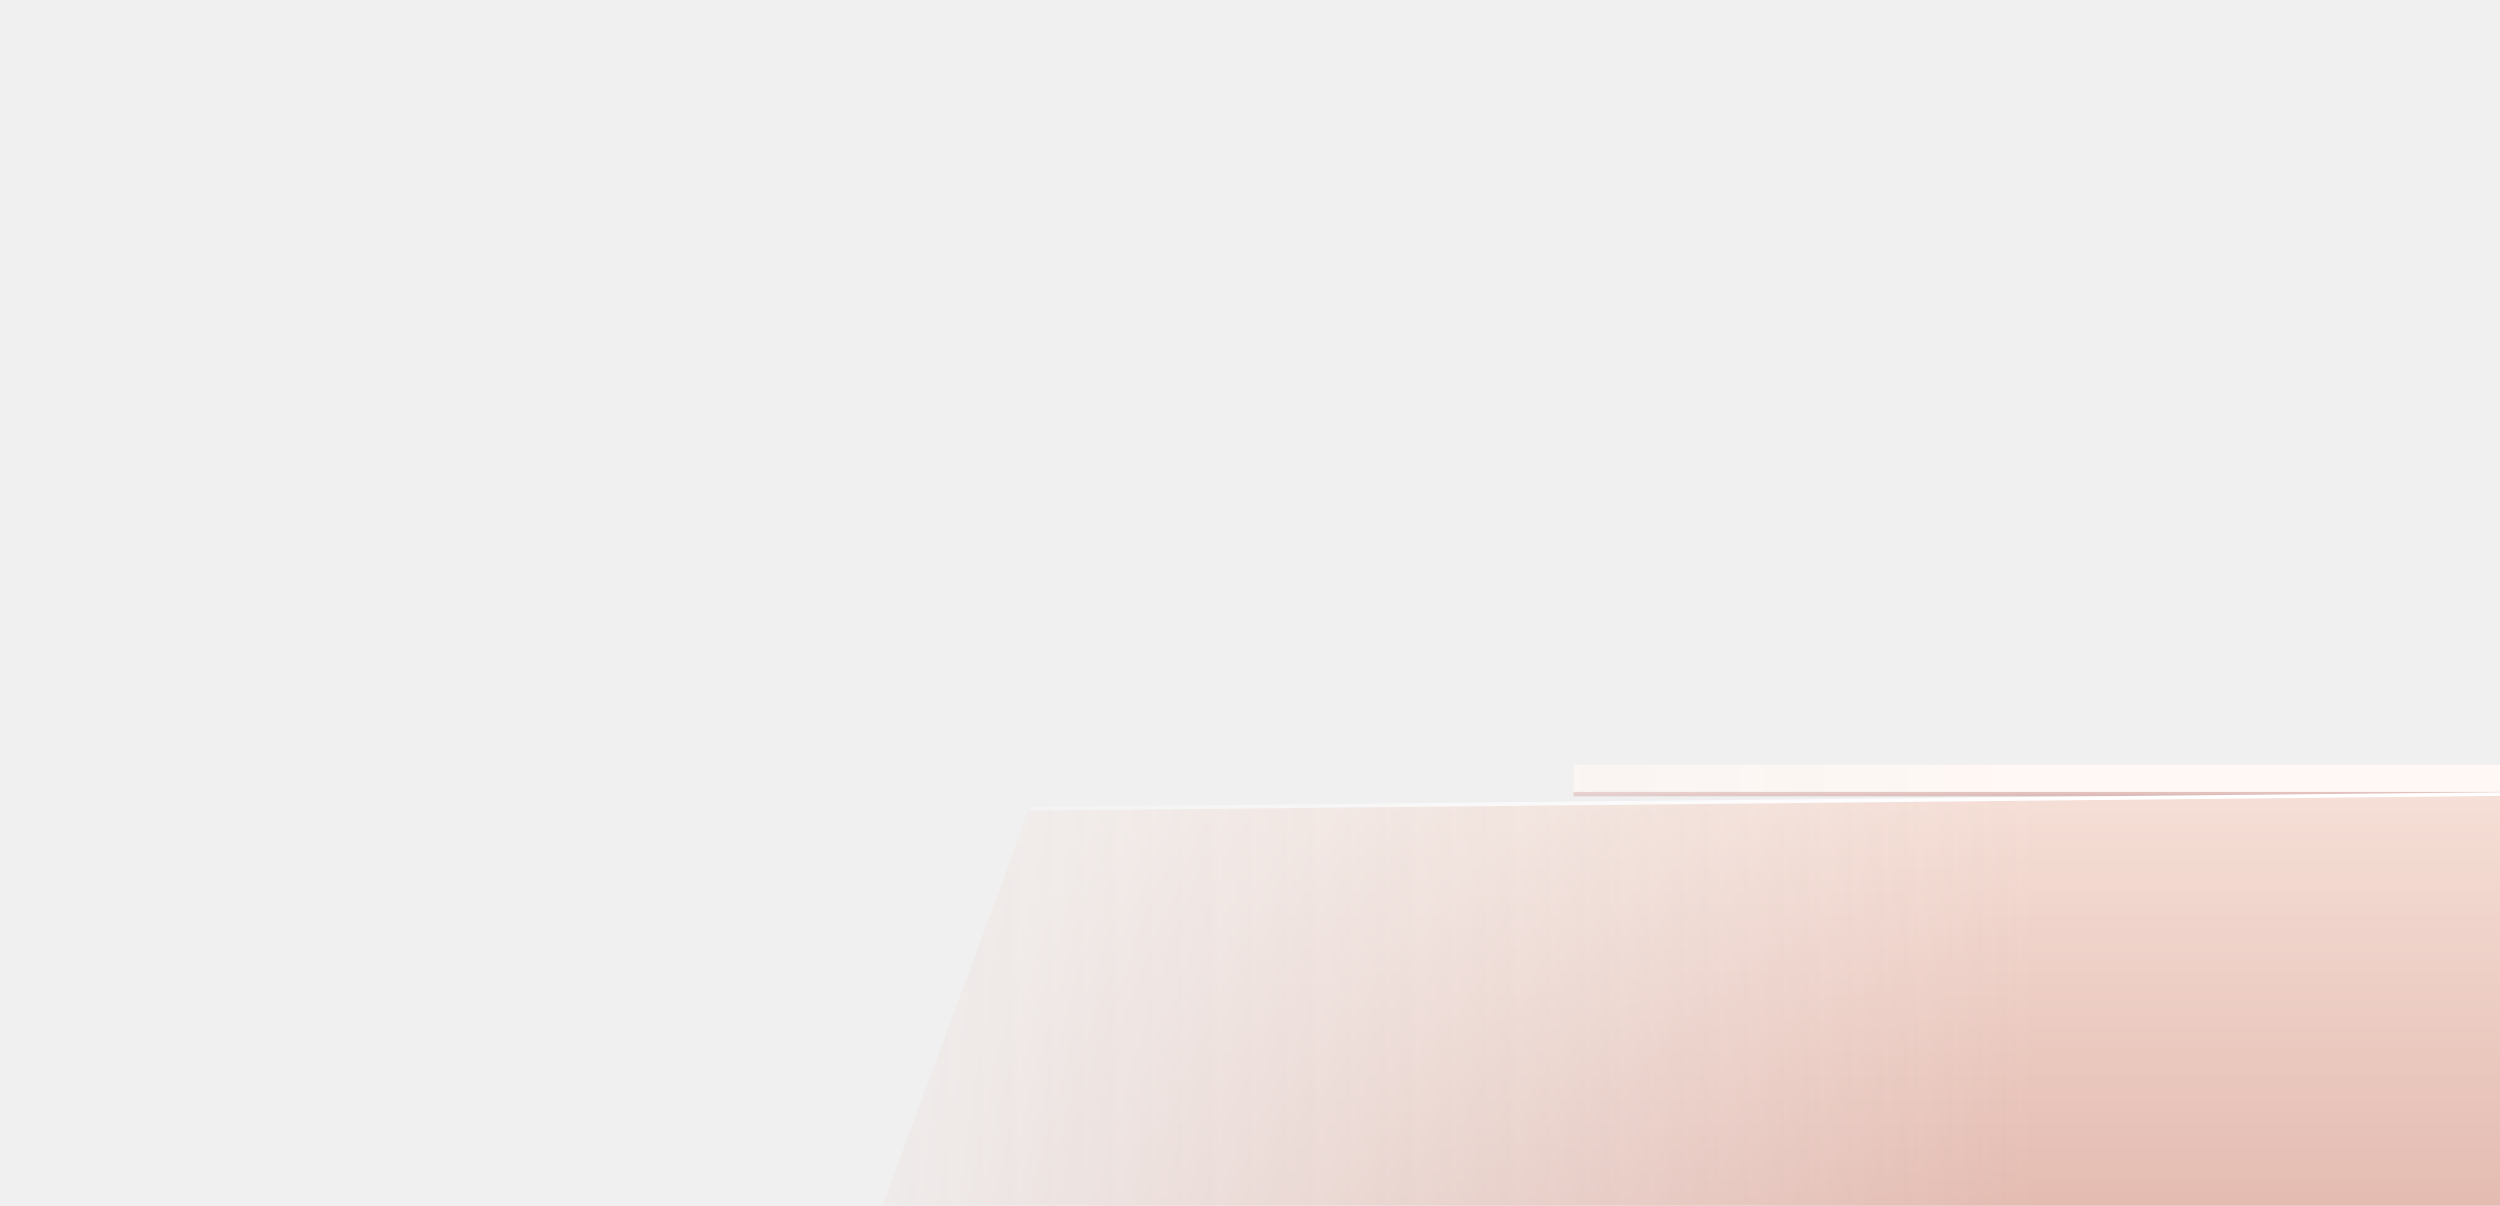
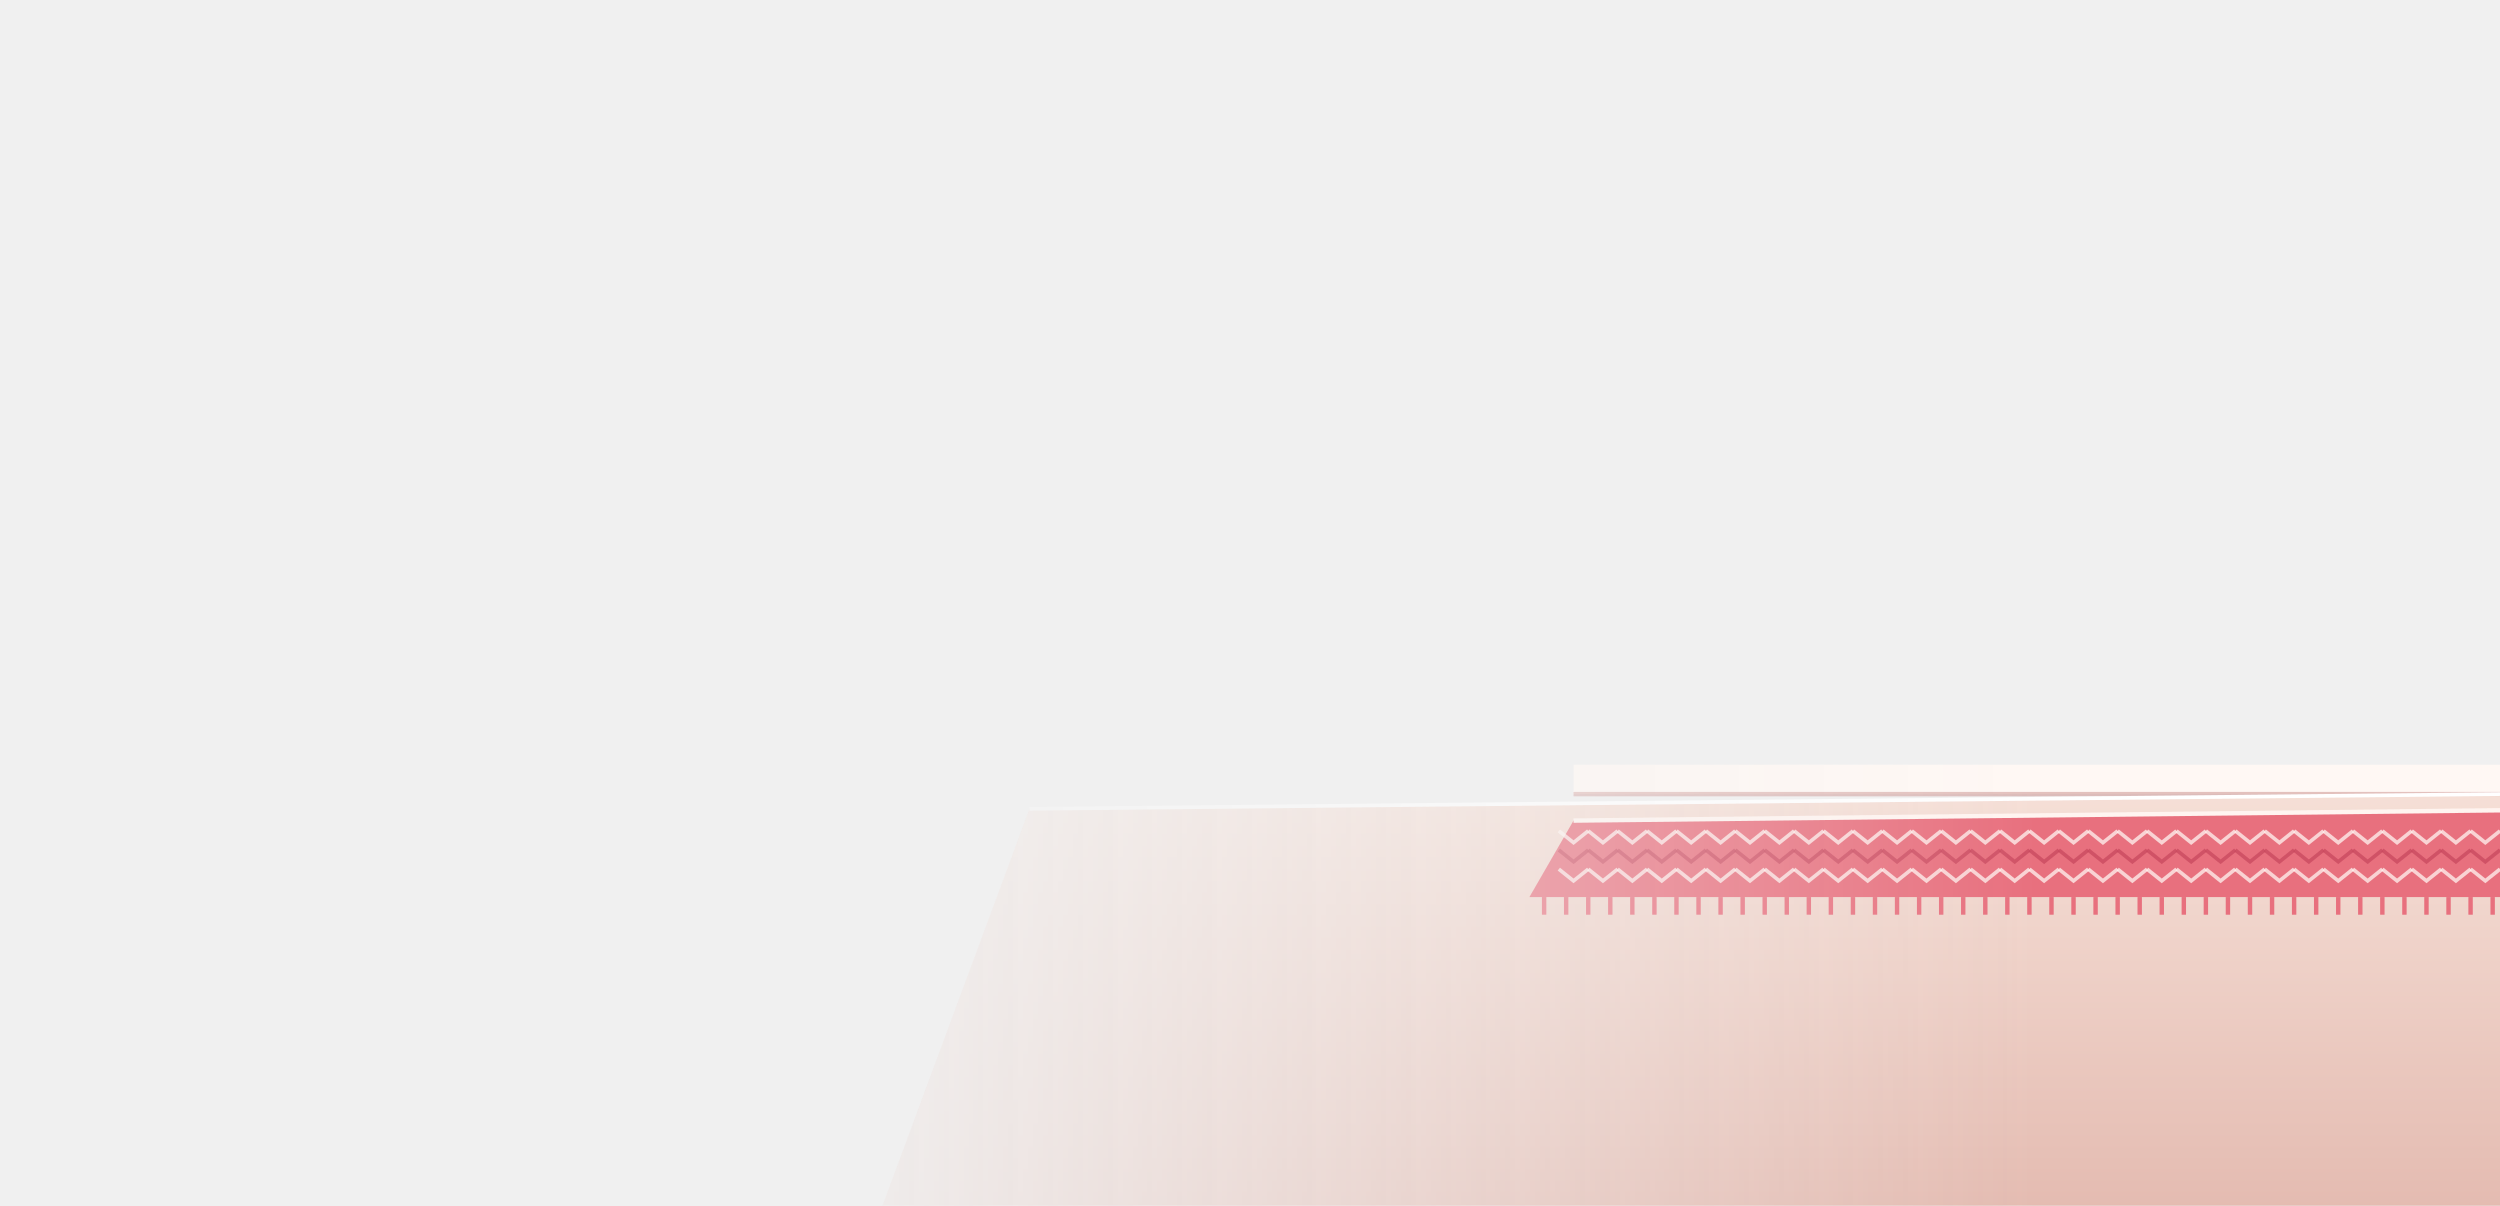
<svg xmlns="http://www.w3.org/2000/svg" viewBox="0 0 340 164" preserveAspectRatio="xMidYMax slice">
  <defs>
    <filter id="b" x="-50%" y="-50%" width="200%" height="200%">
      <feGaussianBlur stdDeviation="2.4" />
    </filter>
    <filter id="bb" x="-50%" y="-50%" width="200%" height="200%">
      <feGaussianBlur stdDeviation="6" />
    </filter>
    <filter id="b1" x="-50%" y="-50%" width="200%" height="200%">
      <feGaussianBlur stdDeviation="0.9" />
    </filter>
    <linearGradient id="fm" x1="0" x2="1">
      <stop offset=".34" stop-color="#fff" stop-opacity=".06" />
      <stop offset=".74" stop-color="#fff" />
    </linearGradient>
    <mask id="k">
      <rect x="-20" y="-20" width="400" height="220" fill="url(#fm)" />
    </mask>
    <linearGradient id="tbl" x1="0" y1="0" x2="0" y2="1">
      <stop offset="0" stop-color="#F6DCD2" stop-opacity="1" />
      <stop offset="1" stop-color="#E2B2A6" stop-opacity="1" />
    </linearGradient>
    <linearGradient id="cup" x1="0" y1="0" x2="1" y2="0">
      <stop offset="0" stop-color="#FFFFFF" stop-opacity="1" />
      <stop offset="1" stop-color="#E8C8C0" stop-opacity="1" />
    </linearGradient>
    <linearGradient id="tea" x1="0" y1="0" x2="0" y2="1">
      <stop offset="0" stop-color="#C8742E" stop-opacity="1" />
      <stop offset="1" stop-color="#8A4416" stop-opacity="1" />
    </linearGradient>
    <linearGradient id="ctn" x1="0" y1="0" x2="1" y2="0">
      <stop offset="0" stop-color="#E87A88" stop-opacity="1" />
      <stop offset="0.6" stop-color="#D25C6E" stop-opacity="1" />
      <stop offset="1" stop-color="#B8485C" stop-opacity="1" />
    </linearGradient>
  </defs>
  <g mask="url(#k)">
    <path d="M214 104 H342 V108 H214Z" fill="#FFF8F4" />
    <path d="M214 108 H342" stroke="#C98A86" stroke-opacity=".5" stroke-width=".6" />
    <path d="M140 110 L340 108 L340 164 L120 164Z" fill="url(#tbl)" fill-opacity=".85" />
    <path d="M140 110 L340 108" stroke="#FFFFFF" stroke-width=".5" />
+     <path d="M214 111.6 L340 110.2 L340 122 L208 122Z" fill="#E8707E" />
+     <path d="M212 113 l2 1.6 l2 -1.6" stroke="#FFF4F0" stroke-opacity=".75" stroke-width=".5" fill="none" />
+     <path d="M216 113 l2 1.6 l2 -1.6" stroke="#FFF4F0" stroke-opacity=".75" stroke-width=".5" fill="none" />
+     <path d="M220 113 l2 1.6 l2 -1.6" stroke="#FFF4F0" stroke-opacity=".75" stroke-width=".5" fill="none" />
+     <path d="M224 113 l2 1.6 l2 -1.6" stroke="#FFF4F0" stroke-opacity=".75" stroke-width=".5" fill="none" />
+     <path d="M228 113 l2 1.6 l2 -1.6" stroke="#FFF4F0" stroke-opacity=".75" stroke-width=".5" fill="none" />
+     <path d="M232 113 l2 1.6 l2 -1.6" stroke="#FFF4F0" stroke-opacity=".75" stroke-width=".5" fill="none" />
+     <path d="M236 113 l2 1.6 l2 -1.6" stroke="#FFF4F0" stroke-opacity=".75" stroke-width=".5" fill="none" />
+     <path d="M240 113 l2 1.6 l2 -1.6" stroke="#FFF4F0" stroke-opacity=".75" stroke-width=".5" fill="none" />
+     <path d="M244 113 l2 1.6 l2 -1.6" stroke="#FFF4F0" stroke-opacity=".75" stroke-width=".5" fill="none" />
+     <path d="M248 113 l2 1.6 l2 -1.6" stroke="#FFF4F0" stroke-opacity=".75" stroke-width=".5" fill="none" />
+     <path d="M252 113 l2 1.6 l2 -1.6" stroke="#FFF4F0" stroke-opacity=".75" stroke-width=".5" fill="none" />
+     <path d="M256 113 l2 1.6 l2 -1.6" stroke="#FFF4F0" stroke-opacity=".75" stroke-width=".5" fill="none" />
+     <path d="M260 113 l2 1.6 l2 -1.6" stroke="#FFF4F0" stroke-opacity=".75" stroke-width=".5" fill="none" />
+     <path d="M264 113 l2 1.6 l2 -1.6" stroke="#FFF4F0" stroke-opacity=".75" stroke-width=".5" fill="none" />
+     <path d="M268 113 l2 1.6 l2 -1.6" stroke="#FFF4F0" stroke-opacity=".75" stroke-width=".5" fill="none" />
+     <path d="M272 113 l2 1.6 l2 -1.6" stroke="#FFF4F0" stroke-opacity=".75" stroke-width=".5" fill="none" />
+     <path d="M276 113 l2 1.6 l2 -1.6" stroke="#FFF4F0" stroke-opacity=".75" stroke-width=".5" fill="none" />
+     <path d="M280 113 l2 1.6 l2 -1.6" stroke="#FFF4F0" stroke-opacity=".75" stroke-width=".5" fill="none" />
+     <path d="M284 113 l2 1.6 l2 -1.6" stroke="#FFF4F0" stroke-opacity=".75" stroke-width=".5" fill="none" />
+     <path d="M288 113 l2 1.6 l2 -1.6" stroke="#FFF4F0" stroke-opacity=".75" stroke-width=".5" fill="none" />
+     <path d="M292 113 l2 1.6 l2 -1.6" stroke="#FFF4F0" stroke-opacity=".75" stroke-width=".5" fill="none" />
+     <path d="M296 113 l2 1.6 l2 -1.6" stroke="#FFF4F0" stroke-opacity=".75" stroke-width=".5" fill="none" />
+     <path d="M300 113 l2 1.6 l2 -1.6" stroke="#FFF4F0" stroke-opacity=".75" stroke-width=".5" fill="none" />
+     <path d="M304 113 l2 1.6 l2 -1.6" stroke="#FFF4F0" stroke-opacity=".75" stroke-width=".5" fill="none" />
+     <path d="M308 113 l2 1.6 l2 -1.6" stroke="#FFF4F0" stroke-opacity=".75" stroke-width=".5" fill="none" />
+     <path d="M312 113 l2 1.6 l2 -1.6" stroke="#FFF4F0" stroke-opacity=".75" stroke-width=".5" fill="none" />
+     <path d="M316 113 l2 1.6 l2 -1.6" stroke="#FFF4F0" stroke-opacity=".75" stroke-width=".5" fill="none" />
+     <path d="M320 113 l2 1.6 l2 -1.6" stroke="#FFF4F0" stroke-opacity=".75" stroke-width=".5" fill="none" />
+     <path d="M324 113 l2 1.6 l2 -1.6" stroke="#FFF4F0" stroke-opacity=".75" stroke-width=".5" fill="none" />
+     <path d="M328 113 l2 1.6 l2 -1.6" stroke="#FFF4F0" stroke-opacity=".75" stroke-width=".5" fill="none" />
+     <path d="M332 113 l2 1.6 l2 -1.6" stroke="#FFF4F0" stroke-opacity=".75" stroke-width=".5" fill="none" />
+     <path d="M336 113 l2 1.6 l2 -1.6" stroke="#FFF4F0" stroke-opacity=".75" stroke-width=".5" fill="none" />
+     <path d="M212 115.6 l2 1.6 l2 -1.6" stroke="#C8485E" stroke-opacity=".75" stroke-width=".5" fill="none" />
+     <path d="M216 115.6 l2 1.6 l2 -1.6" stroke="#C8485E" stroke-opacity=".75" stroke-width=".5" fill="none" />
+     <path d="M220 115.6 l2 1.6 l2 -1.6" stroke="#C8485E" stroke-opacity=".75" stroke-width=".5" fill="none" />
+     <path d="M224 115.6 l2 1.6 l2 -1.6" stroke="#C8485E" stroke-opacity=".75" stroke-width=".5" fill="none" />
+     <path d="M228 115.6 l2 1.6 l2 -1.6" stroke="#C8485E" stroke-opacity=".75" stroke-width=".5" fill="none" />
+     <path d="M232 115.6 l2 1.6 l2 -1.6" stroke="#C8485E" stroke-opacity=".75" stroke-width=".5" fill="none" />
+     <path d="M236 115.6 l2 1.6 l2 -1.6" stroke="#C8485E" stroke-opacity=".75" stroke-width=".5" fill="none" />
+     <path d="M240 115.6 l2 1.6 l2 -1.6" stroke="#C8485E" stroke-opacity=".75" stroke-width=".5" fill="none" />
+     <path d="M244 115.6 l2 1.6 l2 -1.6" stroke="#C8485E" stroke-opacity=".75" stroke-width=".5" fill="none" />
+     <path d="M248 115.6 l2 1.6 l2 -1.6" stroke="#C8485E" stroke-opacity=".75" stroke-width=".5" fill="none" />
+     <path d="M252 115.6 l2 1.6 l2 -1.6" stroke="#C8485E" stroke-opacity=".75" stroke-width=".5" fill="none" />
+     <path d="M256 115.6 l2 1.6 l2 -1.6" stroke="#C8485E" stroke-opacity=".75" stroke-width=".5" fill="none" />
+     <path d="M260 115.6 l2 1.6 l2 -1.6" stroke="#C8485E" stroke-opacity=".75" stroke-width=".5" fill="none" />
+     <path d="M264 115.6 l2 1.6 l2 -1.6" stroke="#C8485E" stroke-opacity=".75" stroke-width=".5" fill="none" />
+     <path d="M268 115.6 l2 1.6 l2 -1.6" stroke="#C8485E" stroke-opacity=".75" stroke-width=".5" fill="none" />
+     <path d="M272 115.6 l2 1.6 l2 -1.6" stroke="#C8485E" stroke-opacity=".75" stroke-width=".5" fill="none" />
+     <path d="M276 115.6 l2 1.6 l2 -1.6" stroke="#C8485E" stroke-opacity=".75" stroke-width=".5" fill="none" />
+     <path d="M280 115.6 l2 1.6 l2 -1.6" stroke="#C8485E" stroke-opacity=".75" stroke-width=".5" fill="none" />
+     <path d="M284 115.6 l2 1.6 l2 -1.6" stroke="#C8485E" stroke-opacity=".75" stroke-width=".5" fill="none" />
+     <path d="M288 115.6 l2 1.6 l2 -1.6" stroke="#C8485E" stroke-opacity=".75" stroke-width=".5" fill="none" />
+     <path d="M292 115.6 l2 1.6 l2 -1.6" stroke="#C8485E" stroke-opacity=".75" stroke-width=".5" fill="none" />
+     <path d="M296 115.6 l2 1.6 l2 -1.6" stroke="#C8485E" stroke-opacity=".75" stroke-width=".5" fill="none" />
+     <path d="M300 115.6 l2 1.6 l2 -1.6" stroke="#C8485E" stroke-opacity=".75" stroke-width=".5" fill="none" />
+     <path d="M304 115.6 l2 1.6 l2 -1.6" stroke="#C8485E" stroke-opacity=".75" stroke-width=".5" fill="none" />
+     <path d="M308 115.6 l2 1.6 l2 -1.6" stroke="#C8485E" stroke-opacity=".75" stroke-width=".5" fill="none" />
+     <path d="M312 115.6 l2 1.6 l2 -1.6" stroke="#C8485E" stroke-opacity=".75" stroke-width=".5" fill="none" />
+     <path d="M316 115.6 l2 1.6 l2 -1.6" stroke="#C8485E" stroke-opacity=".75" stroke-width=".5" fill="none" />
+     <path d="M320 115.6 l2 1.6 l2 -1.6" stroke="#C8485E" stroke-opacity=".75" stroke-width=".5" fill="none" />
+     <path d="M324 115.6 l2 1.6 l2 -1.6" stroke="#C8485E" stroke-opacity=".75" stroke-width=".5" fill="none" />
+     <path d="M328 115.6 l2 1.6 l2 -1.6" stroke="#C8485E" stroke-opacity=".75" stroke-width=".5" fill="none" />
+     <path d="M332 115.6 l2 1.6 l2 -1.6" stroke="#C8485E" stroke-opacity=".75" stroke-width=".5" fill="none" />
+     <path d="M336 115.6 l2 1.6 l2 -1.6" stroke="#C8485E" stroke-opacity=".75" stroke-width=".5" fill="none" />
+     <path d="M212 118.2 l2 1.6 l2 -1.6" stroke="#FFF4F0" stroke-opacity=".75" stroke-width=".5" fill="none" />
+     <path d="M216 118.2 l2 1.6 l2 -1.6" stroke="#FFF4F0" stroke-opacity=".75" stroke-width=".5" fill="none" />
+     <path d="M220 118.2 l2 1.6 l2 -1.6" stroke="#FFF4F0" stroke-opacity=".75" stroke-width=".5" fill="none" />
+     <path d="M224 118.2 l2 1.6 l2 -1.6" stroke="#FFF4F0" stroke-opacity=".75" stroke-width=".5" fill="none" />
+     <path d="M228 118.2 l2 1.6 l2 -1.6" stroke="#FFF4F0" stroke-opacity=".75" stroke-width=".5" fill="none" />
+     <path d="M232 118.2 l2 1.6 l2 -1.6" stroke="#FFF4F0" stroke-opacity=".75" stroke-width=".5" fill="none" />
+     <path d="M236 118.2 l2 1.6 l2 -1.6" stroke="#FFF4F0" stroke-opacity=".75" stroke-width=".5" fill="none" />
+     <path d="M240 118.2 l2 1.6 l2 -1.6" stroke="#FFF4F0" stroke-opacity=".75" stroke-width=".5" fill="none" />
+     <path d="M244 118.2 l2 1.6 l2 -1.6" stroke="#FFF4F0" stroke-opacity=".75" stroke-width=".5" fill="none" />
+     <path d="M248 118.2 l2 1.6 l2 -1.6" stroke="#FFF4F0" stroke-opacity=".75" stroke-width=".5" fill="none" />
+     <path d="M252 118.2 l2 1.6 l2 -1.6" stroke="#FFF4F0" stroke-opacity=".75" stroke-width=".5" fill="none" />
+     <path d="M256 118.2 l2 1.6 l2 -1.6" stroke="#FFF4F0" stroke-opacity=".75" stroke-width=".5" fill="none" />
+     <path d="M260 118.2 l2 1.6 l2 -1.6" stroke="#FFF4F0" stroke-opacity=".75" stroke-width=".5" fill="none" />
+     <path d="M264 118.2 l2 1.6 l2 -1.6" stroke="#FFF4F0" stroke-opacity=".75" stroke-width=".5" fill="none" />
+     <path d="M268 118.2 l2 1.6 l2 -1.6" stroke="#FFF4F0" stroke-opacity=".75" stroke-width=".5" fill="none" />
+     <path d="M272 118.2 l2 1.6 l2 -1.6" stroke="#FFF4F0" stroke-opacity=".75" stroke-width=".5" fill="none" />
+     <path d="M276 118.2 l2 1.6 l2 -1.6" stroke="#FFF4F0" stroke-opacity=".75" stroke-width=".5" fill="none" />
+     <path d="M280 118.2 l2 1.6 l2 -1.6" stroke="#FFF4F0" stroke-opacity=".75" stroke-width=".5" fill="none" />
+     <path d="M284 118.2 l2 1.6 l2 -1.6" stroke="#FFF4F0" stroke-opacity=".75" stroke-width=".5" fill="none" />
+     <path d="M288 118.2 l2 1.6 l2 -1.6" stroke="#FFF4F0" stroke-opacity=".75" stroke-width=".5" fill="none" />
+     <path d="M292 118.2 l2 1.6 l2 -1.6" stroke="#FFF4F0" stroke-opacity=".75" stroke-width=".5" fill="none" />
+     <path d="M296 118.2 l2 1.6 l2 -1.6" stroke="#FFF4F0" stroke-opacity=".75" stroke-width=".5" fill="none" />
+     <path d="M300 118.2 l2 1.6 l2 -1.6" stroke="#FFF4F0" stroke-opacity=".75" stroke-width=".5" fill="none" />
+     <path d="M304 118.2 l2 1.6 l2 -1.6" stroke="#FFF4F0" stroke-opacity=".75" stroke-width=".5" fill="none" />
+     <path d="M308 118.2 l2 1.6 l2 -1.6" stroke="#FFF4F0" stroke-opacity=".75" stroke-width=".5" fill="none" />
+     <path d="M312 118.2 l2 1.6 l2 -1.6" stroke="#FFF4F0" stroke-opacity=".75" stroke-width=".5" fill="none" />
+     <path d="M316 118.2 l2 1.6 l2 -1.6" stroke="#FFF4F0" stroke-opacity=".75" stroke-width=".5" fill="none" />
+     <path d="M320 118.2 l2 1.6 l2 -1.6" stroke="#FFF4F0" stroke-opacity=".75" stroke-width=".5" fill="none" />
+     <path d="M324 118.2 l2 1.6 l2 -1.6" stroke="#FFF4F0" stroke-opacity=".75" stroke-width=".5" fill="none" />
+     <path d="M328 118.2 l2 1.6 l2 -1.6" stroke="#FFF4F0" stroke-opacity=".75" stroke-width=".5" fill="none" />
+     <path d="M332 118.2 l2 1.6 l2 -1.6" stroke="#FFF4F0" stroke-opacity=".75" stroke-width=".5" fill="none" />
+     <path d="M336 118.2 l2 1.6 l2 -1.6" stroke="#FFF4F0" stroke-opacity=".75" stroke-width=".5" fill="none" />
+     <path d="M214 111.6 L340 110.2" stroke="#FFF4F0" stroke-width=".6" />
+     <path d="M210 122 v2.4" stroke="#E8707E" stroke-width=".6" />
+     <path d="M213 122 v2.4" stroke="#E8707E" stroke-width=".6" />
+     <path d="M216 122 v2.4" stroke="#E8707E" stroke-width=".6" />
+     <path d="M219 122 v2.4" stroke="#E8707E" stroke-width=".6" />
+     <path d="M222 122 v2.4" stroke="#E8707E" stroke-width=".6" />
+     <path d="M225 122 v2.4" stroke="#E8707E" stroke-width=".6" />
+     <path d="M228 122 v2.4" stroke="#E8707E" stroke-width=".6" />
+     <path d="M231 122 v2.4" stroke="#E8707E" stroke-width=".6" />
+     <path d="M234 122 v2.4" stroke="#E8707E" stroke-width=".6" />
+     <path d="M237 122 v2.4" stroke="#E8707E" stroke-width=".6" />
+     <path d="M240 122 v2.4" stroke="#E8707E" stroke-width=".6" />
+     <path d="M243 122 v2.4" stroke="#E8707E" stroke-width=".6" />
+     <path d="M246 122 v2.4" stroke="#E8707E" stroke-width=".6" />
+     <path d="M249 122 v2.4" stroke="#E8707E" stroke-width=".6" />
+     <path d="M252 122 v2.4" stroke="#E8707E" stroke-width=".6" />
+     <path d="M255 122 v2.4" stroke="#E8707E" stroke-width=".6" />
+     <path d="M258 122 v2.4" stroke="#E8707E" stroke-width=".6" />
+     <path d="M261 122 v2.4" stroke="#E8707E" stroke-width=".6" />
+     <path d="M264 122 v2.4" stroke="#E8707E" stroke-width=".6" />
+     <path d="M267 122 v2.4" stroke="#E8707E" stroke-width=".6" />
+     <path d="M270 122 v2.4" stroke="#E8707E" stroke-width=".6" />
+     <path d="M273 122 v2.4" stroke="#E8707E" stroke-width=".6" />
+     <path d="M276 122 v2.4" stroke="#E8707E" stroke-width=".6" />
+     <path d="M279 122 v2.4" stroke="#E8707E" stroke-width=".6" />
+     <path d="M282 122 v2.4" stroke="#E8707E" stroke-width=".6" />
+     <path d="M285 122 v2.4" stroke="#E8707E" stroke-width=".6" />
+     <path d="M288 122 v2.4" stroke="#E8707E" stroke-width=".6" />
+     <path d="M291 122 v2.4" stroke="#E8707E" stroke-width=".6" />
+     <path d="M294 122 v2.4" stroke="#E8707E" stroke-width=".6" />
+     <path d="M297 122 v2.4" stroke="#E8707E" stroke-width=".6" />
+     <path d="M300 122 v2.4" stroke="#E8707E" stroke-width=".6" />
+     <path d="M303 122 v2.4" stroke="#E8707E" stroke-width=".6" />
+     <path d="M306 122 v2.4" stroke="#E8707E" stroke-width=".6" />
+     <path d="M309 122 v2.4" stroke="#E8707E" stroke-width=".6" />
+     <path d="M312 122 v2.4" stroke="#E8707E" stroke-width=".6" />
+     <path d="M315 122 v2.4" stroke="#E8707E" stroke-width=".6" />
+     <path d="M318 122 v2.4" stroke="#E8707E" stroke-width=".6" />
+     <path d="M321 122 v2.4" stroke="#E8707E" stroke-width=".6" />
+     <path d="M324 122 v2.4" stroke="#E8707E" stroke-width=".6" />
+     <path d="M327 122 v2.4" stroke="#E8707E" stroke-width=".6" />
+     <path d="M330 122 v2.4" stroke="#E8707E" stroke-width=".6" />
+     <path d="M333 122 v2.4" stroke="#E8707E" stroke-width=".6" />
+     <path d="M336 122 v2.4" stroke="#E8707E" stroke-width=".6" />
+     <path d="M339 122 v2.4" stroke="#E8707E" stroke-width=".6" />
  </g>
</svg>
